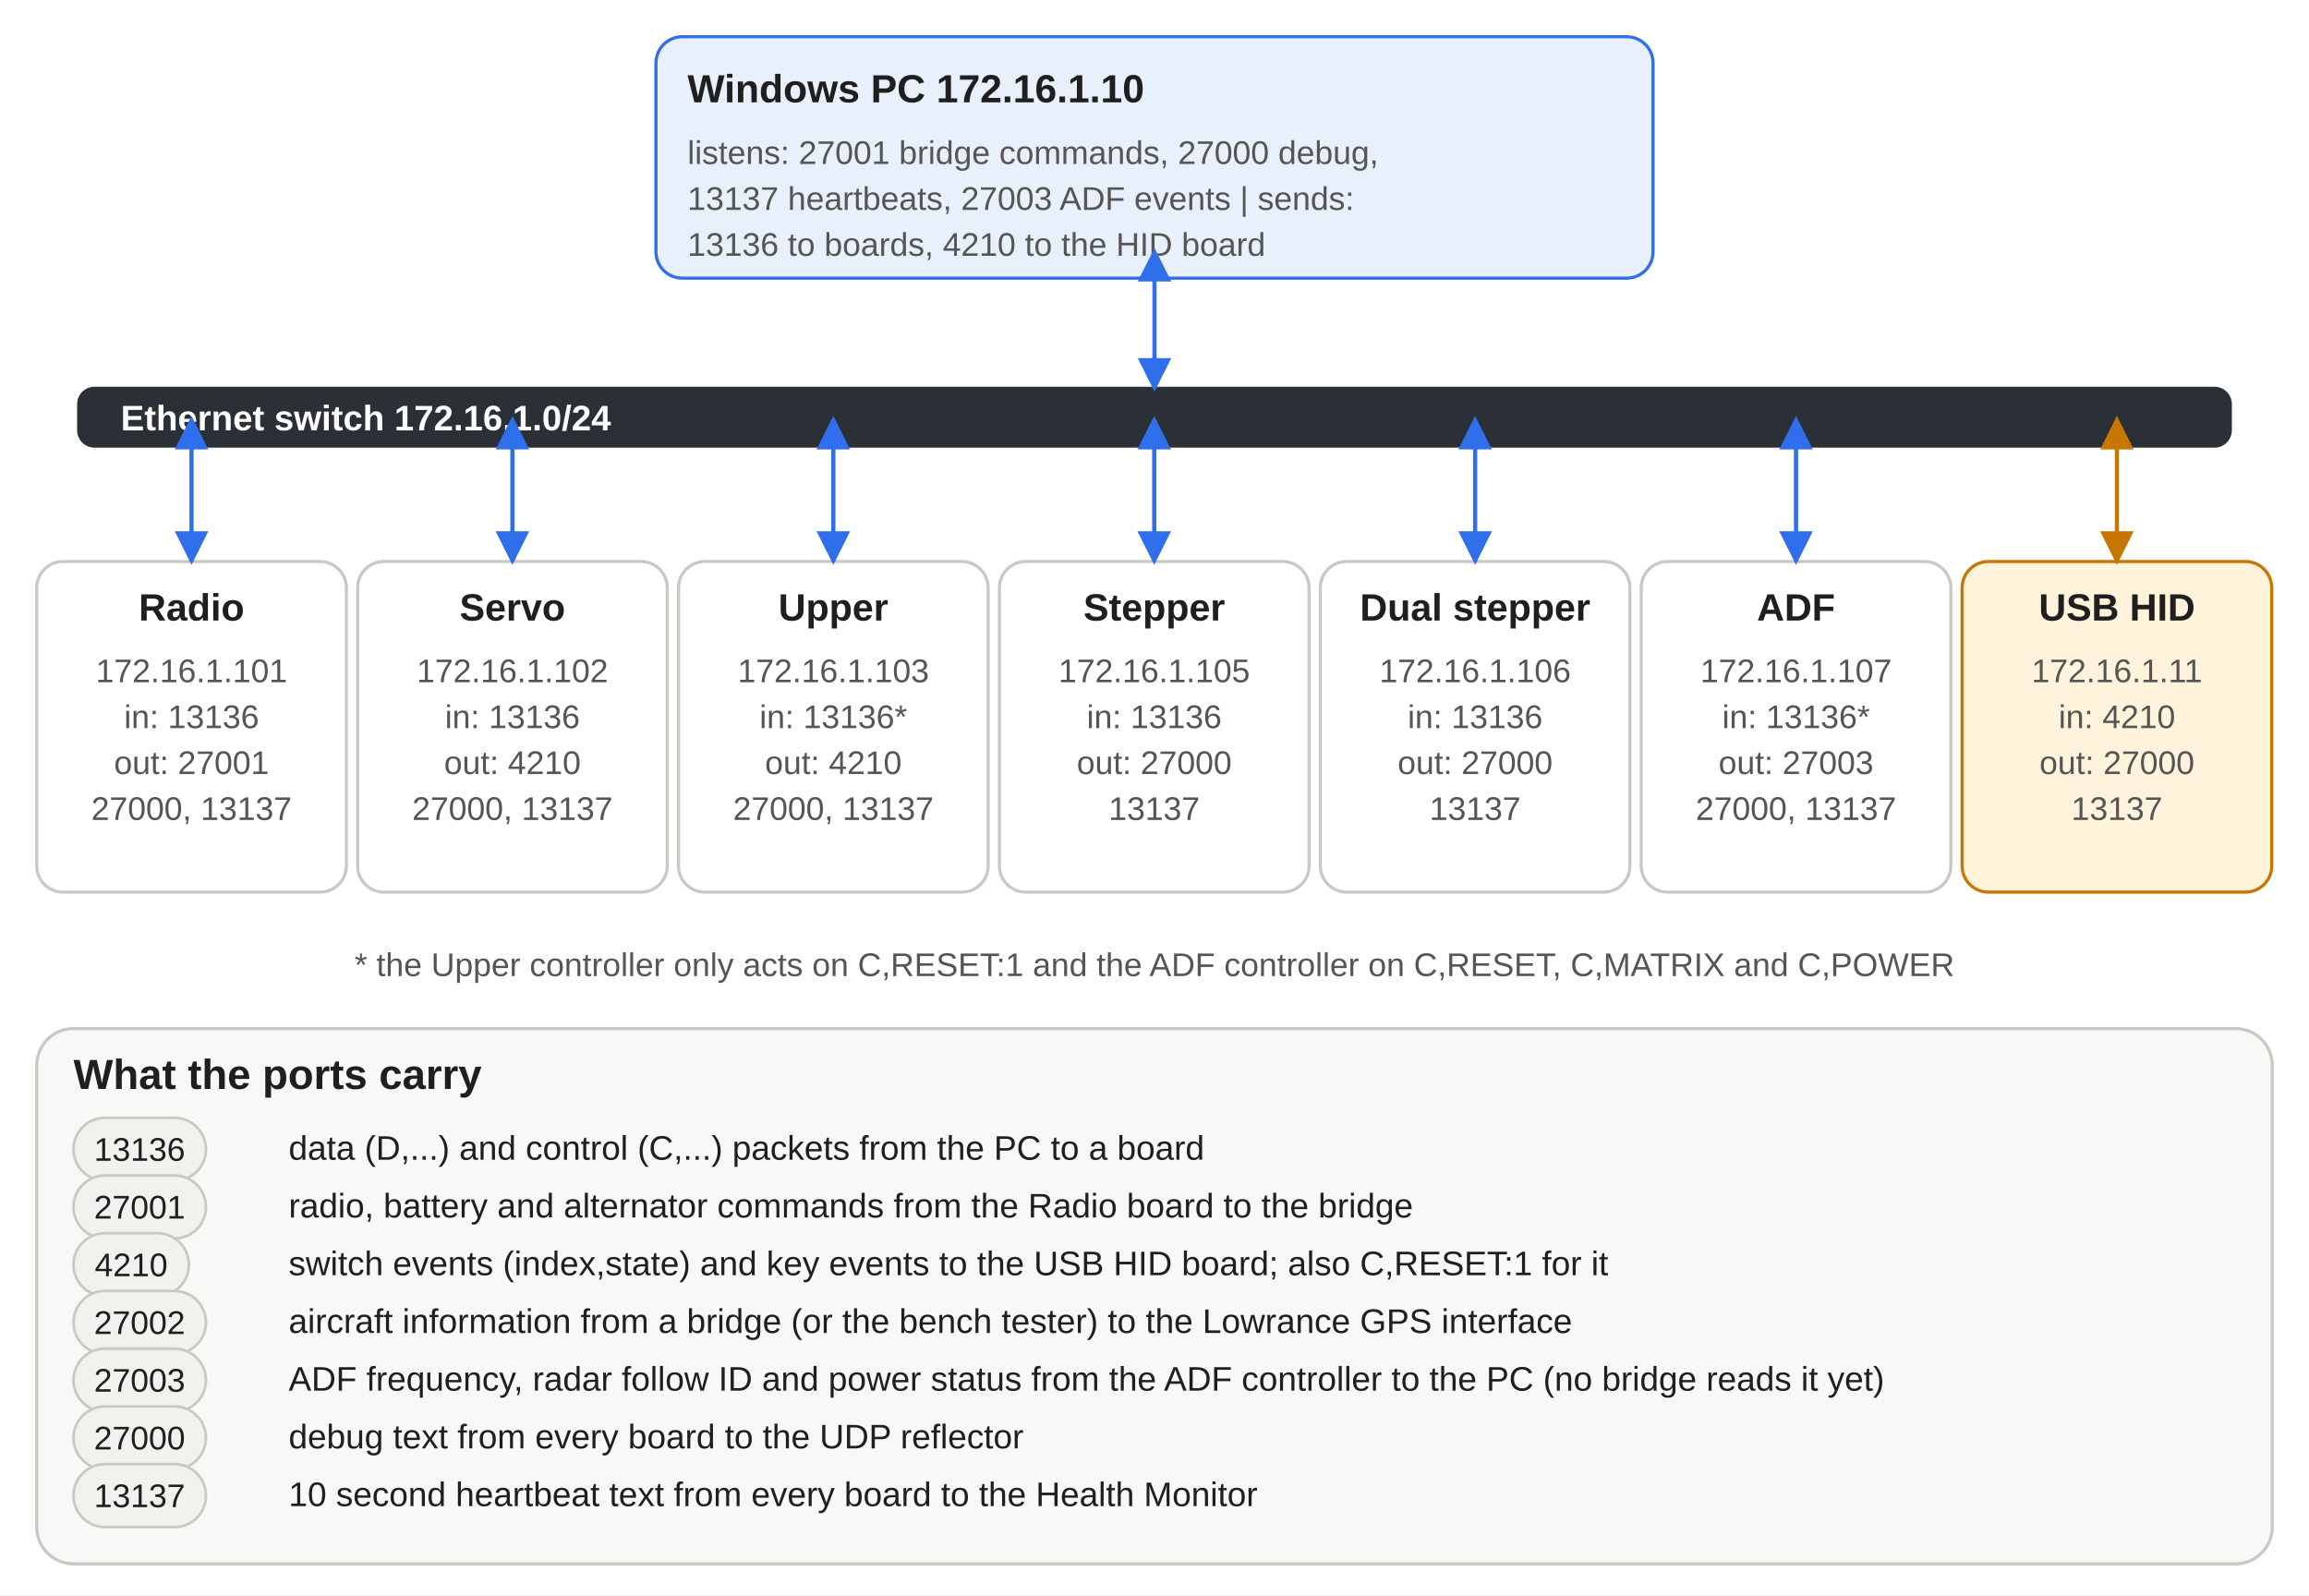
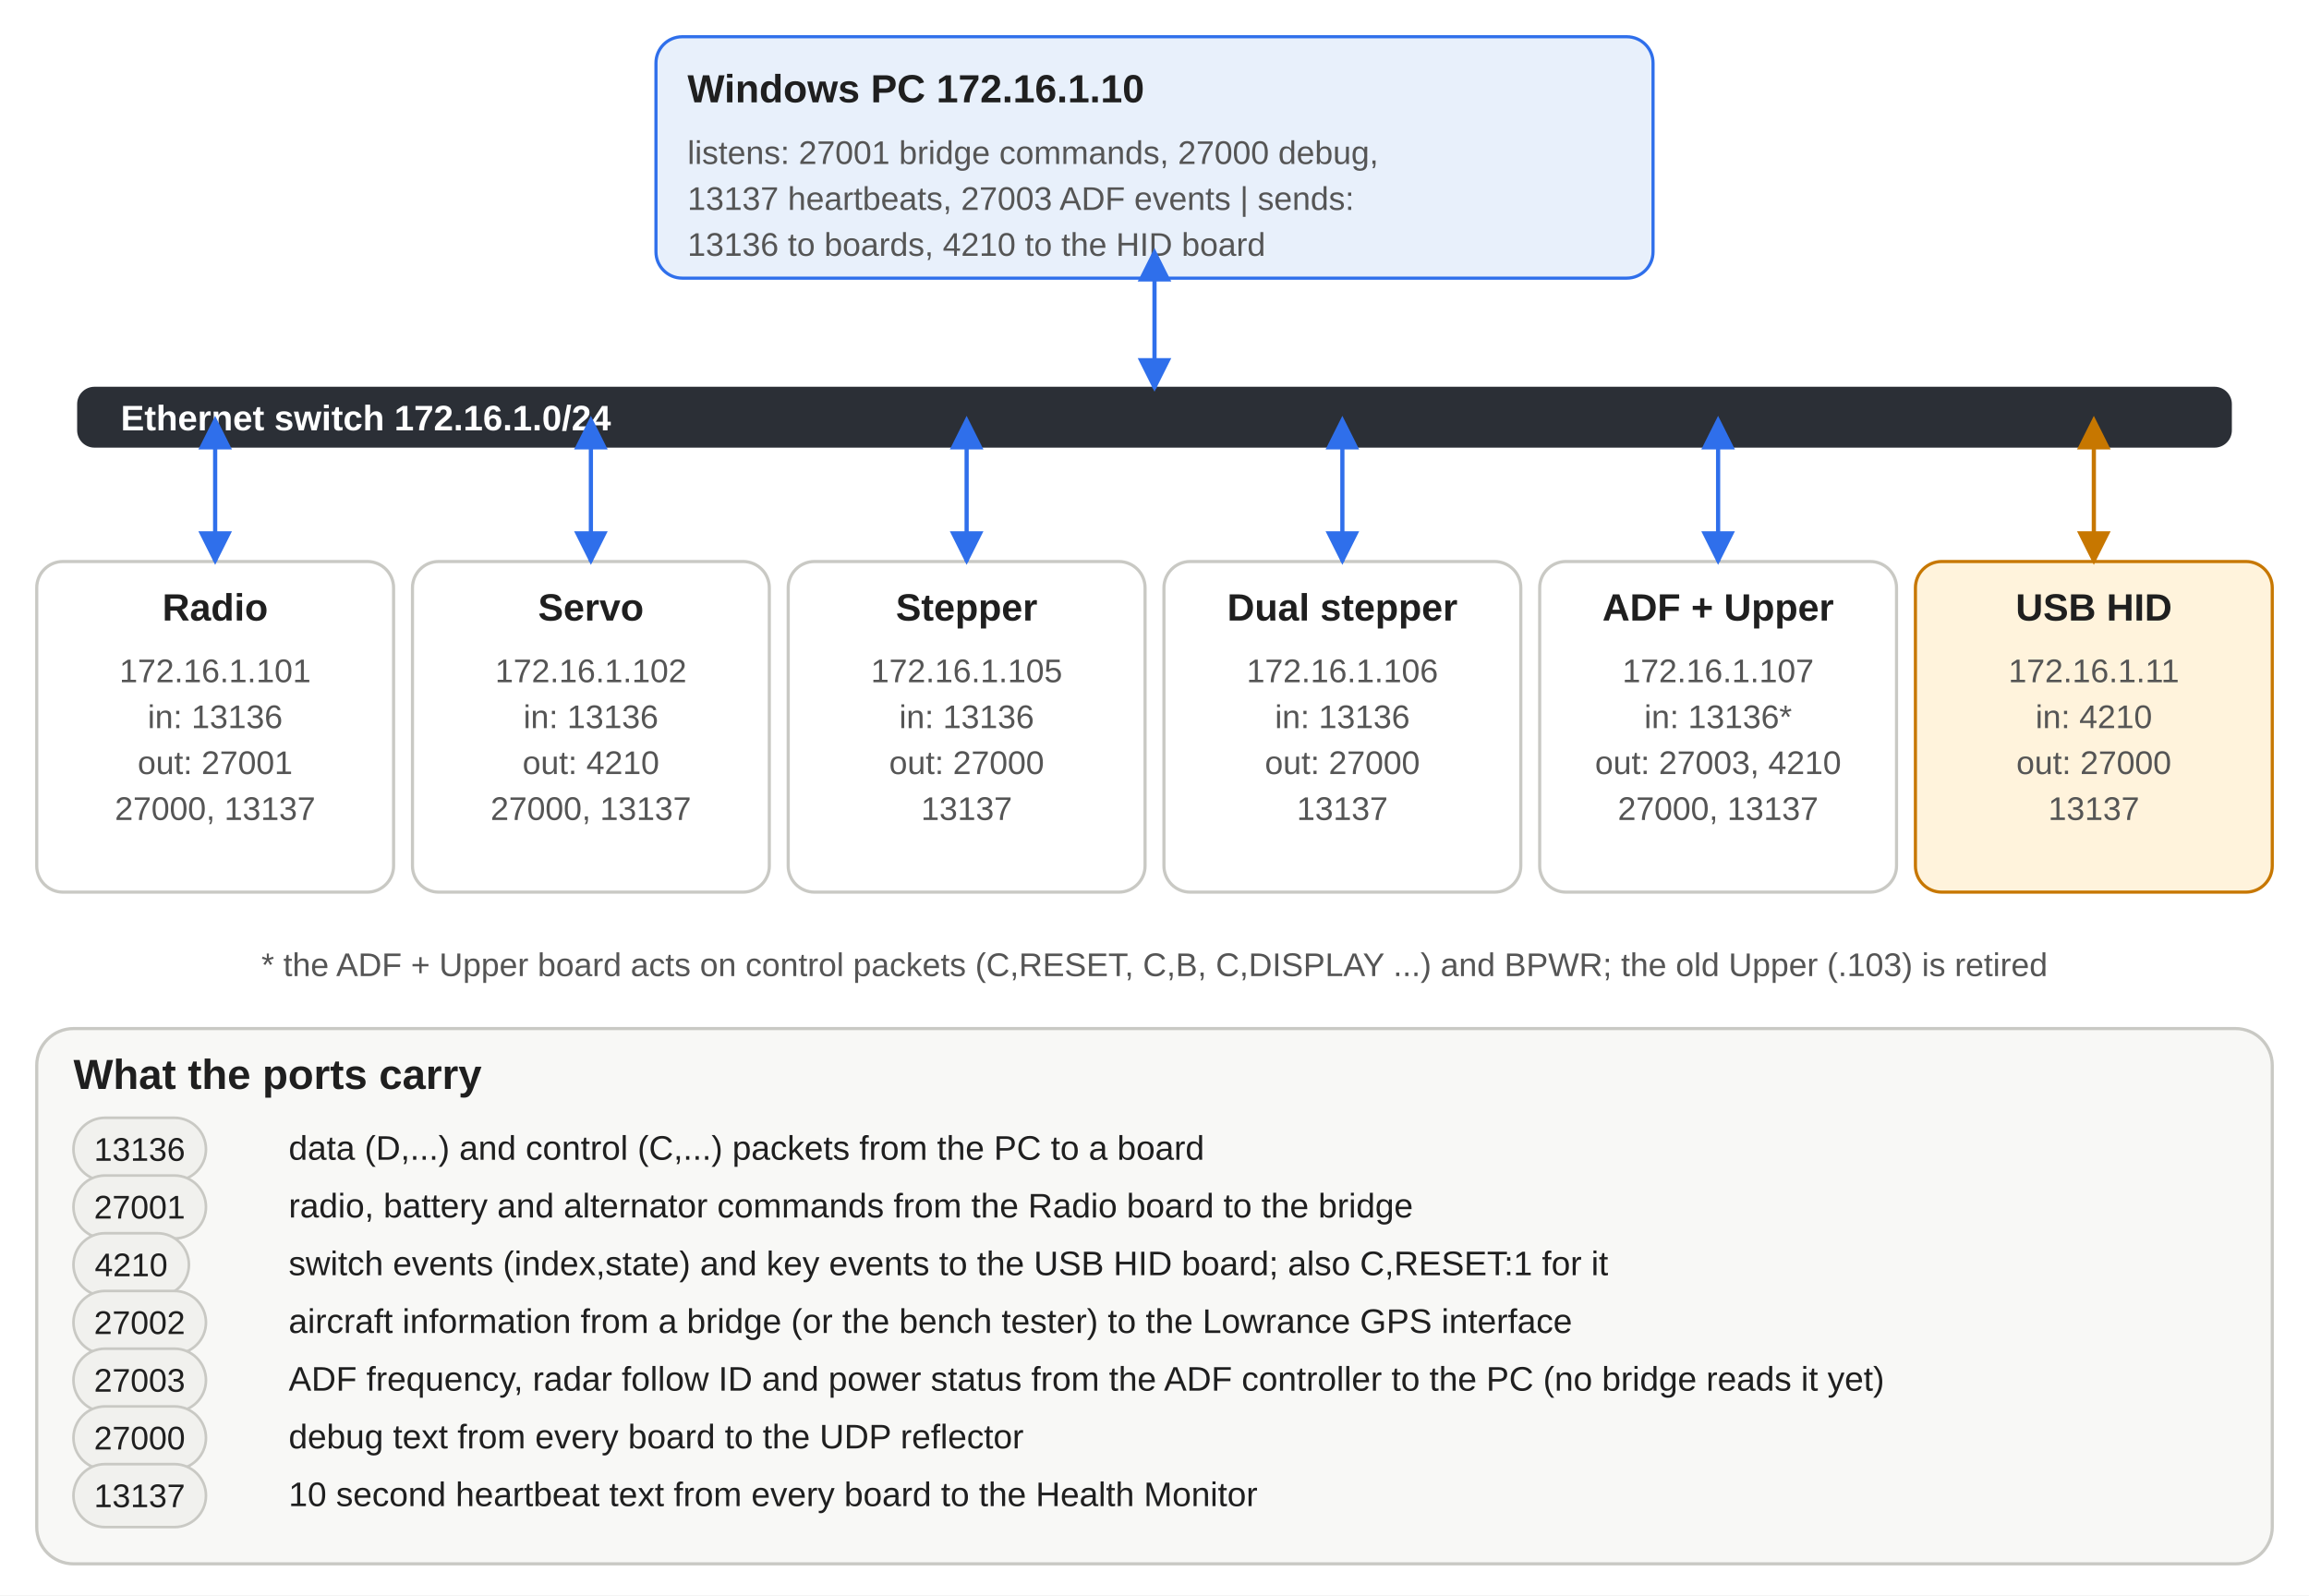
<svg xmlns="http://www.w3.org/2000/svg" width="880" height="608" viewBox="0 0 880 608">
  <rect width="880" height="608" fill="#FFFFFF" />
  <defs>
    <marker id="ah2F6FEB" viewBox="0 0 10 10" refX="9" refY="5" markerWidth="8" markerHeight="8" orient="auto">
      <path d="M 0 0 L 10 5 L 0 10 z" fill="#2F6FEB" />
    </marker>
    <marker id="ahs2F6FEB" viewBox="0 0 10 10" refX="1" refY="5" markerWidth="8" markerHeight="8" orient="auto-start-reverse">
      <path d="M 0 0 L 10 5 L 0 10 z" fill="#2F6FEB" />
    </marker>
    <marker id="ahC77700" viewBox="0 0 10 10" refX="9" refY="5" markerWidth="8" markerHeight="8" orient="auto">
      <path d="M 0 0 L 10 5 L 0 10 z" fill="#C77700" />
    </marker>
    <marker id="ahsC77700" viewBox="0 0 10 10" refX="1" refY="5" markerWidth="8" markerHeight="8" orient="auto-start-reverse">
      <path d="M 0 0 L 10 5 L 0 10 z" fill="#C77700" />
    </marker>
  </defs>
  <rect x="250.0" y="14.0" width="380.0" height="92.0" rx="10" ry="10" fill="#E8F0FB" stroke="#2F6FEB" stroke-width="1.2" />
  <text x="262.0" y="39.0" font-family="Liberation Sans, Arial, Helvetica, sans-serif" font-size="15" font-weight="700" fill="#1F1F1F" text-anchor="start">Windows PC  172.16.1.10</text>
  <text x="262.0" y="62.5" font-family="Liberation Sans, Arial, Helvetica, sans-serif" font-size="12.5" font-weight="400" fill="#555555" text-anchor="start">listens: 27001 bridge commands, 27000 debug,</text>
  <text x="262.0" y="80.0" font-family="Liberation Sans, Arial, Helvetica, sans-serif" font-size="12.5" font-weight="400" fill="#555555" text-anchor="start">13137 heartbeats, 27003 ADF events  |  sends:</text>
  <text x="262.0" y="97.5" font-family="Liberation Sans, Arial, Helvetica, sans-serif" font-size="12.5" font-weight="400" fill="#555555" text-anchor="start">13136 to boards, 4210 to the HID board</text>
  <rect x="30.0" y="148.0" width="820.0" height="22.0" rx="6" ry="6" fill="#2B2F36" stroke="#2B2F36" stroke-width="1.2" />
  <text x="46.0" y="164.0" font-family="Liberation Sans, Arial, Helvetica, sans-serif" font-size="13.5" font-weight="700" fill="#FFFFFF" text-anchor="start">Ethernet switch  172.16.1.0/24</text>
  <path d="M 440.0 106.0 L 440.0 148.0" fill="none" stroke="#2F6FEB" stroke-width="1.6" marker-end="url(#ah2F6FEB)" marker-start="url(#ahs2F6FEB)" />
-   <rect x="14.0" y="214.0" width="118.0" height="126.0" rx="10" ry="10" fill="#FFFFFF" stroke="#C9C9C4" stroke-width="1.2" />
-   <text x="73.0" y="236.5" font-family="Liberation Sans, Arial, Helvetica, sans-serif" font-size="14.5" font-weight="700" fill="#1F1F1F" text-anchor="middle">Radio</text>
-   <text x="73.0" y="260.0" font-family="Liberation Sans, Arial, Helvetica, sans-serif" font-size="12.5" font-weight="400" fill="#555555" text-anchor="middle">172.16.1.101</text>
-   <text x="73.0" y="277.5" font-family="Liberation Sans, Arial, Helvetica, sans-serif" font-size="12.5" font-weight="400" fill="#555555" text-anchor="middle">in: 13136</text>
-   <text x="73.0" y="295.0" font-family="Liberation Sans, Arial, Helvetica, sans-serif" font-size="12.5" font-weight="400" fill="#555555" text-anchor="middle">out: 27001</text>
-   <text x="73.0" y="312.5" font-family="Liberation Sans, Arial, Helvetica, sans-serif" font-size="12.5" font-weight="400" fill="#555555" text-anchor="middle">27000, 13137</text>
-   <path d="M 73.0 170.0 L 73.0 214.0" fill="none" stroke="#2F6FEB" stroke-width="1.6" marker-end="url(#ah2F6FEB)" marker-start="url(#ahs2F6FEB)" />
-   <rect x="136.3" y="214.0" width="118.0" height="126.0" rx="10" ry="10" fill="#FFFFFF" stroke="#C9C9C4" stroke-width="1.2" />
-   <text x="195.3" y="236.5" font-family="Liberation Sans, Arial, Helvetica, sans-serif" font-size="14.5" font-weight="700" fill="#1F1F1F" text-anchor="middle">Servo</text>
-   <text x="195.3" y="260.0" font-family="Liberation Sans, Arial, Helvetica, sans-serif" font-size="12.5" font-weight="400" fill="#555555" text-anchor="middle">172.16.1.102</text>
-   <text x="195.3" y="277.5" font-family="Liberation Sans, Arial, Helvetica, sans-serif" font-size="12.5" font-weight="400" fill="#555555" text-anchor="middle">in: 13136</text>
-   <text x="195.3" y="295.0" font-family="Liberation Sans, Arial, Helvetica, sans-serif" font-size="12.5" font-weight="400" fill="#555555" text-anchor="middle">out: 4210</text>
-   <text x="195.3" y="312.5" font-family="Liberation Sans, Arial, Helvetica, sans-serif" font-size="12.5" font-weight="400" fill="#555555" text-anchor="middle">27000, 13137</text>
-   <path d="M 195.3 170.0 L 195.3 214.0" fill="none" stroke="#2F6FEB" stroke-width="1.6" marker-end="url(#ah2F6FEB)" marker-start="url(#ahs2F6FEB)" />
-   <rect x="258.6" y="214.0" width="118.0" height="126.0" rx="10" ry="10" fill="#FFFFFF" stroke="#C9C9C4" stroke-width="1.2" />
-   <text x="317.6" y="236.5" font-family="Liberation Sans, Arial, Helvetica, sans-serif" font-size="14.5" font-weight="700" fill="#1F1F1F" text-anchor="middle">Upper</text>
-   <text x="317.6" y="260.0" font-family="Liberation Sans, Arial, Helvetica, sans-serif" font-size="12.5" font-weight="400" fill="#555555" text-anchor="middle">172.16.1.103</text>
-   <text x="317.6" y="277.5" font-family="Liberation Sans, Arial, Helvetica, sans-serif" font-size="12.5" font-weight="400" fill="#555555" text-anchor="middle">in: 13136*</text>
-   <text x="317.6" y="295.0" font-family="Liberation Sans, Arial, Helvetica, sans-serif" font-size="12.5" font-weight="400" fill="#555555" text-anchor="middle">out: 4210</text>
-   <text x="317.6" y="312.5" font-family="Liberation Sans, Arial, Helvetica, sans-serif" font-size="12.5" font-weight="400" fill="#555555" text-anchor="middle">27000, 13137</text>
-   <path d="M 317.6 170.0 L 317.6 214.0" fill="none" stroke="#2F6FEB" stroke-width="1.6" marker-end="url(#ah2F6FEB)" marker-start="url(#ahs2F6FEB)" />
-   <rect x="380.9" y="214.0" width="118.0" height="126.0" rx="10" ry="10" fill="#FFFFFF" stroke="#C9C9C4" stroke-width="1.2" />
-   <text x="439.9" y="236.5" font-family="Liberation Sans, Arial, Helvetica, sans-serif" font-size="14.5" font-weight="700" fill="#1F1F1F" text-anchor="middle">Stepper</text>
-   <text x="439.9" y="260.0" font-family="Liberation Sans, Arial, Helvetica, sans-serif" font-size="12.5" font-weight="400" fill="#555555" text-anchor="middle">172.16.1.105</text>
-   <text x="439.9" y="277.5" font-family="Liberation Sans, Arial, Helvetica, sans-serif" font-size="12.5" font-weight="400" fill="#555555" text-anchor="middle">in: 13136</text>
-   <text x="439.9" y="295.0" font-family="Liberation Sans, Arial, Helvetica, sans-serif" font-size="12.5" font-weight="400" fill="#555555" text-anchor="middle">out: 27000</text>
-   <text x="439.9" y="312.5" font-family="Liberation Sans, Arial, Helvetica, sans-serif" font-size="12.5" font-weight="400" fill="#555555" text-anchor="middle">13137</text>
-   <path d="M 439.9 170.0 L 439.9 214.0" fill="none" stroke="#2F6FEB" stroke-width="1.6" marker-end="url(#ah2F6FEB)" marker-start="url(#ahs2F6FEB)" />
-   <rect x="503.2" y="214.0" width="118.0" height="126.0" rx="10" ry="10" fill="#FFFFFF" stroke="#C9C9C4" stroke-width="1.2" />
-   <text x="562.2" y="236.5" font-family="Liberation Sans, Arial, Helvetica, sans-serif" font-size="14.5" font-weight="700" fill="#1F1F1F" text-anchor="middle">Dual stepper</text>
-   <text x="562.2" y="260.0" font-family="Liberation Sans, Arial, Helvetica, sans-serif" font-size="12.5" font-weight="400" fill="#555555" text-anchor="middle">172.16.1.106</text>
-   <text x="562.2" y="277.5" font-family="Liberation Sans, Arial, Helvetica, sans-serif" font-size="12.5" font-weight="400" fill="#555555" text-anchor="middle">in: 13136</text>
-   <text x="562.2" y="295.0" font-family="Liberation Sans, Arial, Helvetica, sans-serif" font-size="12.5" font-weight="400" fill="#555555" text-anchor="middle">out: 27000</text>
-   <text x="562.2" y="312.5" font-family="Liberation Sans, Arial, Helvetica, sans-serif" font-size="12.5" font-weight="400" fill="#555555" text-anchor="middle">13137</text>
-   <path d="M 562.2 170.0 L 562.2 214.0" fill="none" stroke="#2F6FEB" stroke-width="1.6" marker-end="url(#ah2F6FEB)" marker-start="url(#ahs2F6FEB)" />
-   <rect x="625.5" y="214.0" width="118.0" height="126.0" rx="10" ry="10" fill="#FFFFFF" stroke="#C9C9C4" stroke-width="1.2" />
-   <text x="684.5" y="236.5" font-family="Liberation Sans, Arial, Helvetica, sans-serif" font-size="14.5" font-weight="700" fill="#1F1F1F" text-anchor="middle">ADF</text>
-   <text x="684.5" y="260.0" font-family="Liberation Sans, Arial, Helvetica, sans-serif" font-size="12.5" font-weight="400" fill="#555555" text-anchor="middle">172.16.1.107</text>
-   <text x="684.5" y="277.5" font-family="Liberation Sans, Arial, Helvetica, sans-serif" font-size="12.5" font-weight="400" fill="#555555" text-anchor="middle">in: 13136*</text>
-   <text x="684.5" y="295.0" font-family="Liberation Sans, Arial, Helvetica, sans-serif" font-size="12.5" font-weight="400" fill="#555555" text-anchor="middle">out: 27003</text>
-   <text x="684.5" y="312.5" font-family="Liberation Sans, Arial, Helvetica, sans-serif" font-size="12.5" font-weight="400" fill="#555555" text-anchor="middle">27000, 13137</text>
-   <path d="M 684.5 170.0 L 684.5 214.0" fill="none" stroke="#2F6FEB" stroke-width="1.6" marker-end="url(#ah2F6FEB)" marker-start="url(#ahs2F6FEB)" />
-   <rect x="747.8" y="214.0" width="118.0" height="126.0" rx="10" ry="10" fill="#FFF3DC" stroke="#C77700" stroke-width="1.2" />
-   <text x="806.8" y="236.5" font-family="Liberation Sans, Arial, Helvetica, sans-serif" font-size="14.5" font-weight="700" fill="#1F1F1F" text-anchor="middle">USB HID</text>
-   <text x="806.8" y="260.0" font-family="Liberation Sans, Arial, Helvetica, sans-serif" font-size="12.5" font-weight="400" fill="#555555" text-anchor="middle">172.16.1.11</text>
-   <text x="806.8" y="277.5" font-family="Liberation Sans, Arial, Helvetica, sans-serif" font-size="12.5" font-weight="400" fill="#555555" text-anchor="middle">in: 4210</text>
-   <text x="806.8" y="295.0" font-family="Liberation Sans, Arial, Helvetica, sans-serif" font-size="12.5" font-weight="400" fill="#555555" text-anchor="middle">out: 27000</text>
-   <text x="806.8" y="312.5" font-family="Liberation Sans, Arial, Helvetica, sans-serif" font-size="12.5" font-weight="400" fill="#555555" text-anchor="middle">13137</text>
-   <path d="M 806.8 170.0 L 806.8 214.0" fill="none" stroke="#C77700" stroke-width="1.6" marker-end="url(#ahC77700)" marker-start="url(#ahsC77700)" />
-   <text x="440.0" y="372.0" font-family="Liberation Sans, Arial, Helvetica, sans-serif" font-size="12.5" font-weight="400" fill="#555555" text-anchor="middle">* the Upper controller only acts on C,RESET:1 and the ADF controller on C,RESET, C,MATRIX and C,POWER</text>
+   <rect x="14.0" y="214.0" width="136.0" height="126.0" rx="10" ry="10" fill="#FFFFFF" stroke="#C9C9C4" stroke-width="1.2" />
+   <text x="82.0" y="236.5" font-family="Liberation Sans, Arial, Helvetica, sans-serif" font-size="14.5" font-weight="700" fill="#1F1F1F" text-anchor="middle">Radio</text>
+   <text x="82.0" y="260.0" font-family="Liberation Sans, Arial, Helvetica, sans-serif" font-size="12.5" font-weight="400" fill="#555555" text-anchor="middle">172.16.1.101</text>
+   <text x="82.0" y="277.5" font-family="Liberation Sans, Arial, Helvetica, sans-serif" font-size="12.5" font-weight="400" fill="#555555" text-anchor="middle">in: 13136</text>
+   <text x="82.0" y="295.0" font-family="Liberation Sans, Arial, Helvetica, sans-serif" font-size="12.5" font-weight="400" fill="#555555" text-anchor="middle">out: 27001</text>
+   <text x="82.0" y="312.5" font-family="Liberation Sans, Arial, Helvetica, sans-serif" font-size="12.5" font-weight="400" fill="#555555" text-anchor="middle">27000, 13137</text>
+   <path d="M 82.0 170.0 L 82.0 214.0" fill="none" stroke="#2F6FEB" stroke-width="1.6" marker-end="url(#ah2F6FEB)" marker-start="url(#ahs2F6FEB)" />
+   <rect x="157.2" y="214.0" width="136.0" height="126.0" rx="10" ry="10" fill="#FFFFFF" stroke="#C9C9C4" stroke-width="1.2" />
+   <text x="225.2" y="236.5" font-family="Liberation Sans, Arial, Helvetica, sans-serif" font-size="14.5" font-weight="700" fill="#1F1F1F" text-anchor="middle">Servo</text>
+   <text x="225.2" y="260.0" font-family="Liberation Sans, Arial, Helvetica, sans-serif" font-size="12.5" font-weight="400" fill="#555555" text-anchor="middle">172.16.1.102</text>
+   <text x="225.2" y="277.5" font-family="Liberation Sans, Arial, Helvetica, sans-serif" font-size="12.5" font-weight="400" fill="#555555" text-anchor="middle">in: 13136</text>
+   <text x="225.2" y="295.0" font-family="Liberation Sans, Arial, Helvetica, sans-serif" font-size="12.5" font-weight="400" fill="#555555" text-anchor="middle">out: 4210</text>
+   <text x="225.2" y="312.5" font-family="Liberation Sans, Arial, Helvetica, sans-serif" font-size="12.5" font-weight="400" fill="#555555" text-anchor="middle">27000, 13137</text>
+   <path d="M 225.2 170.0 L 225.2 214.0" fill="none" stroke="#2F6FEB" stroke-width="1.6" marker-end="url(#ah2F6FEB)" marker-start="url(#ahs2F6FEB)" />
+   <rect x="300.4" y="214.0" width="136.0" height="126.0" rx="10" ry="10" fill="#FFFFFF" stroke="#C9C9C4" stroke-width="1.2" />
+   <text x="368.4" y="236.5" font-family="Liberation Sans, Arial, Helvetica, sans-serif" font-size="14.5" font-weight="700" fill="#1F1F1F" text-anchor="middle">Stepper</text>
+   <text x="368.4" y="260.0" font-family="Liberation Sans, Arial, Helvetica, sans-serif" font-size="12.5" font-weight="400" fill="#555555" text-anchor="middle">172.16.1.105</text>
+   <text x="368.4" y="277.5" font-family="Liberation Sans, Arial, Helvetica, sans-serif" font-size="12.5" font-weight="400" fill="#555555" text-anchor="middle">in: 13136</text>
+   <text x="368.4" y="295.0" font-family="Liberation Sans, Arial, Helvetica, sans-serif" font-size="12.5" font-weight="400" fill="#555555" text-anchor="middle">out: 27000</text>
+   <text x="368.4" y="312.5" font-family="Liberation Sans, Arial, Helvetica, sans-serif" font-size="12.5" font-weight="400" fill="#555555" text-anchor="middle">13137</text>
+   <path d="M 368.4 170.0 L 368.4 214.0" fill="none" stroke="#2F6FEB" stroke-width="1.6" marker-end="url(#ah2F6FEB)" marker-start="url(#ahs2F6FEB)" />
+   <rect x="443.6" y="214.0" width="136.0" height="126.0" rx="10" ry="10" fill="#FFFFFF" stroke="#C9C9C4" stroke-width="1.2" />
+   <text x="511.6" y="236.5" font-family="Liberation Sans, Arial, Helvetica, sans-serif" font-size="14.5" font-weight="700" fill="#1F1F1F" text-anchor="middle">Dual stepper</text>
+   <text x="511.6" y="260.0" font-family="Liberation Sans, Arial, Helvetica, sans-serif" font-size="12.5" font-weight="400" fill="#555555" text-anchor="middle">172.16.1.106</text>
+   <text x="511.6" y="277.5" font-family="Liberation Sans, Arial, Helvetica, sans-serif" font-size="12.5" font-weight="400" fill="#555555" text-anchor="middle">in: 13136</text>
+   <text x="511.6" y="295.0" font-family="Liberation Sans, Arial, Helvetica, sans-serif" font-size="12.5" font-weight="400" fill="#555555" text-anchor="middle">out: 27000</text>
+   <text x="511.6" y="312.5" font-family="Liberation Sans, Arial, Helvetica, sans-serif" font-size="12.5" font-weight="400" fill="#555555" text-anchor="middle">13137</text>
+   <path d="M 511.6 170.0 L 511.6 214.0" fill="none" stroke="#2F6FEB" stroke-width="1.6" marker-end="url(#ah2F6FEB)" marker-start="url(#ahs2F6FEB)" />
+   <rect x="586.8" y="214.0" width="136.0" height="126.0" rx="10" ry="10" fill="#FFFFFF" stroke="#C9C9C4" stroke-width="1.2" />
+   <text x="654.8" y="236.5" font-family="Liberation Sans, Arial, Helvetica, sans-serif" font-size="14.5" font-weight="700" fill="#1F1F1F" text-anchor="middle">ADF + Upper</text>
+   <text x="654.8" y="260.0" font-family="Liberation Sans, Arial, Helvetica, sans-serif" font-size="12.5" font-weight="400" fill="#555555" text-anchor="middle">172.16.1.107</text>
+   <text x="654.8" y="277.5" font-family="Liberation Sans, Arial, Helvetica, sans-serif" font-size="12.5" font-weight="400" fill="#555555" text-anchor="middle">in: 13136*</text>
+   <text x="654.8" y="295.0" font-family="Liberation Sans, Arial, Helvetica, sans-serif" font-size="12.5" font-weight="400" fill="#555555" text-anchor="middle">out: 27003, 4210</text>
+   <text x="654.8" y="312.5" font-family="Liberation Sans, Arial, Helvetica, sans-serif" font-size="12.5" font-weight="400" fill="#555555" text-anchor="middle">27000, 13137</text>
+   <path d="M 654.8 170.0 L 654.8 214.0" fill="none" stroke="#2F6FEB" stroke-width="1.6" marker-end="url(#ah2F6FEB)" marker-start="url(#ahs2F6FEB)" />
+   <rect x="730.0" y="214.0" width="136.0" height="126.0" rx="10" ry="10" fill="#FFF3DC" stroke="#C77700" stroke-width="1.2" />
+   <text x="798.0" y="236.5" font-family="Liberation Sans, Arial, Helvetica, sans-serif" font-size="14.5" font-weight="700" fill="#1F1F1F" text-anchor="middle">USB HID</text>
+   <text x="798.0" y="260.0" font-family="Liberation Sans, Arial, Helvetica, sans-serif" font-size="12.5" font-weight="400" fill="#555555" text-anchor="middle">172.16.1.11</text>
+   <text x="798.0" y="277.5" font-family="Liberation Sans, Arial, Helvetica, sans-serif" font-size="12.5" font-weight="400" fill="#555555" text-anchor="middle">in: 4210</text>
+   <text x="798.0" y="295.0" font-family="Liberation Sans, Arial, Helvetica, sans-serif" font-size="12.5" font-weight="400" fill="#555555" text-anchor="middle">out: 27000</text>
+   <text x="798.0" y="312.5" font-family="Liberation Sans, Arial, Helvetica, sans-serif" font-size="12.5" font-weight="400" fill="#555555" text-anchor="middle">13137</text>
+   <path d="M 798.0 170.0 L 798.0 214.0" fill="none" stroke="#C77700" stroke-width="1.6" marker-end="url(#ahC77700)" marker-start="url(#ahsC77700)" />
+   <text x="440.0" y="372.0" font-family="Liberation Sans, Arial, Helvetica, sans-serif" font-size="12.5" font-weight="400" fill="#555555" text-anchor="middle">* the ADF + Upper board acts on control packets (C,RESET, C,B, C,DISPLAY ...) and BPWR; the old Upper (.103) is retired</text>
  <rect x="14.0" y="392.0" width="852.0" height="204.0" rx="14" ry="14" fill="#F1F1EE" fill-opacity="0.55" stroke="#C9C9C4" stroke-width="1.2" />
  <text x="28.0" y="415.0" font-family="Liberation Sans, Arial, Helvetica, sans-serif" font-size="16" font-weight="700" fill="#1F1F1F" text-anchor="start">What the ports carry</text>
  <rect x="28.0" y="426.0" width="50.5" height="24.0" rx="12.0" ry="12.0" fill="#F1F1EE" stroke="#C9C9C4" stroke-width="1" />
  <text x="53.2" y="442.4" font-family="Liberation Sans, Arial, Helvetica, sans-serif" font-size="12.5" font-weight="400" fill="#1F1F1F" text-anchor="middle">13136</text>
  <text x="110.0" y="442.0" font-family="Liberation Sans, Arial, Helvetica, sans-serif" font-size="13" font-weight="400" fill="#1F1F1F" text-anchor="start">data (D,...) and control (C,...) packets from the PC to a board</text>
  <rect x="28.0" y="448.0" width="50.5" height="24.0" rx="12.0" ry="12.0" fill="#F1F1EE" stroke="#C9C9C4" stroke-width="1" />
  <text x="53.2" y="464.4" font-family="Liberation Sans, Arial, Helvetica, sans-serif" font-size="12.5" font-weight="400" fill="#1F1F1F" text-anchor="middle">27001</text>
  <text x="110.0" y="464.0" font-family="Liberation Sans, Arial, Helvetica, sans-serif" font-size="13" font-weight="400" fill="#1F1F1F" text-anchor="start">radio, battery and alternator commands from the Radio board to the bridge</text>
  <rect x="28.0" y="470.0" width="44.0" height="24.0" rx="12.0" ry="12.0" fill="#F1F1EE" stroke="#C9C9C4" stroke-width="1" />
  <text x="50.0" y="486.4" font-family="Liberation Sans, Arial, Helvetica, sans-serif" font-size="12.5" font-weight="400" fill="#1F1F1F" text-anchor="middle">4210</text>
  <text x="110.0" y="486.0" font-family="Liberation Sans, Arial, Helvetica, sans-serif" font-size="13" font-weight="400" fill="#1F1F1F" text-anchor="start">switch events (index,state) and key events to the USB HID board; also C,RESET:1 for it</text>
  <rect x="28.0" y="492.0" width="50.5" height="24.0" rx="12.0" ry="12.0" fill="#F1F1EE" stroke="#C9C9C4" stroke-width="1" />
  <text x="53.2" y="508.4" font-family="Liberation Sans, Arial, Helvetica, sans-serif" font-size="12.5" font-weight="400" fill="#1F1F1F" text-anchor="middle">27002</text>
  <text x="110.0" y="508.0" font-family="Liberation Sans, Arial, Helvetica, sans-serif" font-size="13" font-weight="400" fill="#1F1F1F" text-anchor="start">aircraft information from a bridge (or the bench tester) to the Lowrance GPS interface</text>
  <rect x="28.0" y="514.0" width="50.5" height="24.0" rx="12.0" ry="12.0" fill="#F1F1EE" stroke="#C9C9C4" stroke-width="1" />
  <text x="53.2" y="530.4" font-family="Liberation Sans, Arial, Helvetica, sans-serif" font-size="12.5" font-weight="400" fill="#1F1F1F" text-anchor="middle">27003</text>
  <text x="110.0" y="530.0" font-family="Liberation Sans, Arial, Helvetica, sans-serif" font-size="13" font-weight="400" fill="#1F1F1F" text-anchor="start">ADF frequency, radar follow ID and power status from the ADF controller to the PC (no bridge reads it yet)</text>
  <rect x="28.0" y="536.0" width="50.5" height="24.0" rx="12.0" ry="12.0" fill="#F1F1EE" stroke="#C9C9C4" stroke-width="1" />
  <text x="53.2" y="552.4" font-family="Liberation Sans, Arial, Helvetica, sans-serif" font-size="12.5" font-weight="400" fill="#1F1F1F" text-anchor="middle">27000</text>
  <text x="110.0" y="552.0" font-family="Liberation Sans, Arial, Helvetica, sans-serif" font-size="13" font-weight="400" fill="#1F1F1F" text-anchor="start">debug text from every board to the UDP reflector</text>
  <rect x="28.0" y="558.0" width="50.5" height="24.0" rx="12.0" ry="12.0" fill="#F1F1EE" stroke="#C9C9C4" stroke-width="1" />
  <text x="53.2" y="574.4" font-family="Liberation Sans, Arial, Helvetica, sans-serif" font-size="12.5" font-weight="400" fill="#1F1F1F" text-anchor="middle">13137</text>
  <text x="110.0" y="574.0" font-family="Liberation Sans, Arial, Helvetica, sans-serif" font-size="13" font-weight="400" fill="#1F1F1F" text-anchor="start">10 second heartbeat text from every board to the Health Monitor</text>
</svg>
